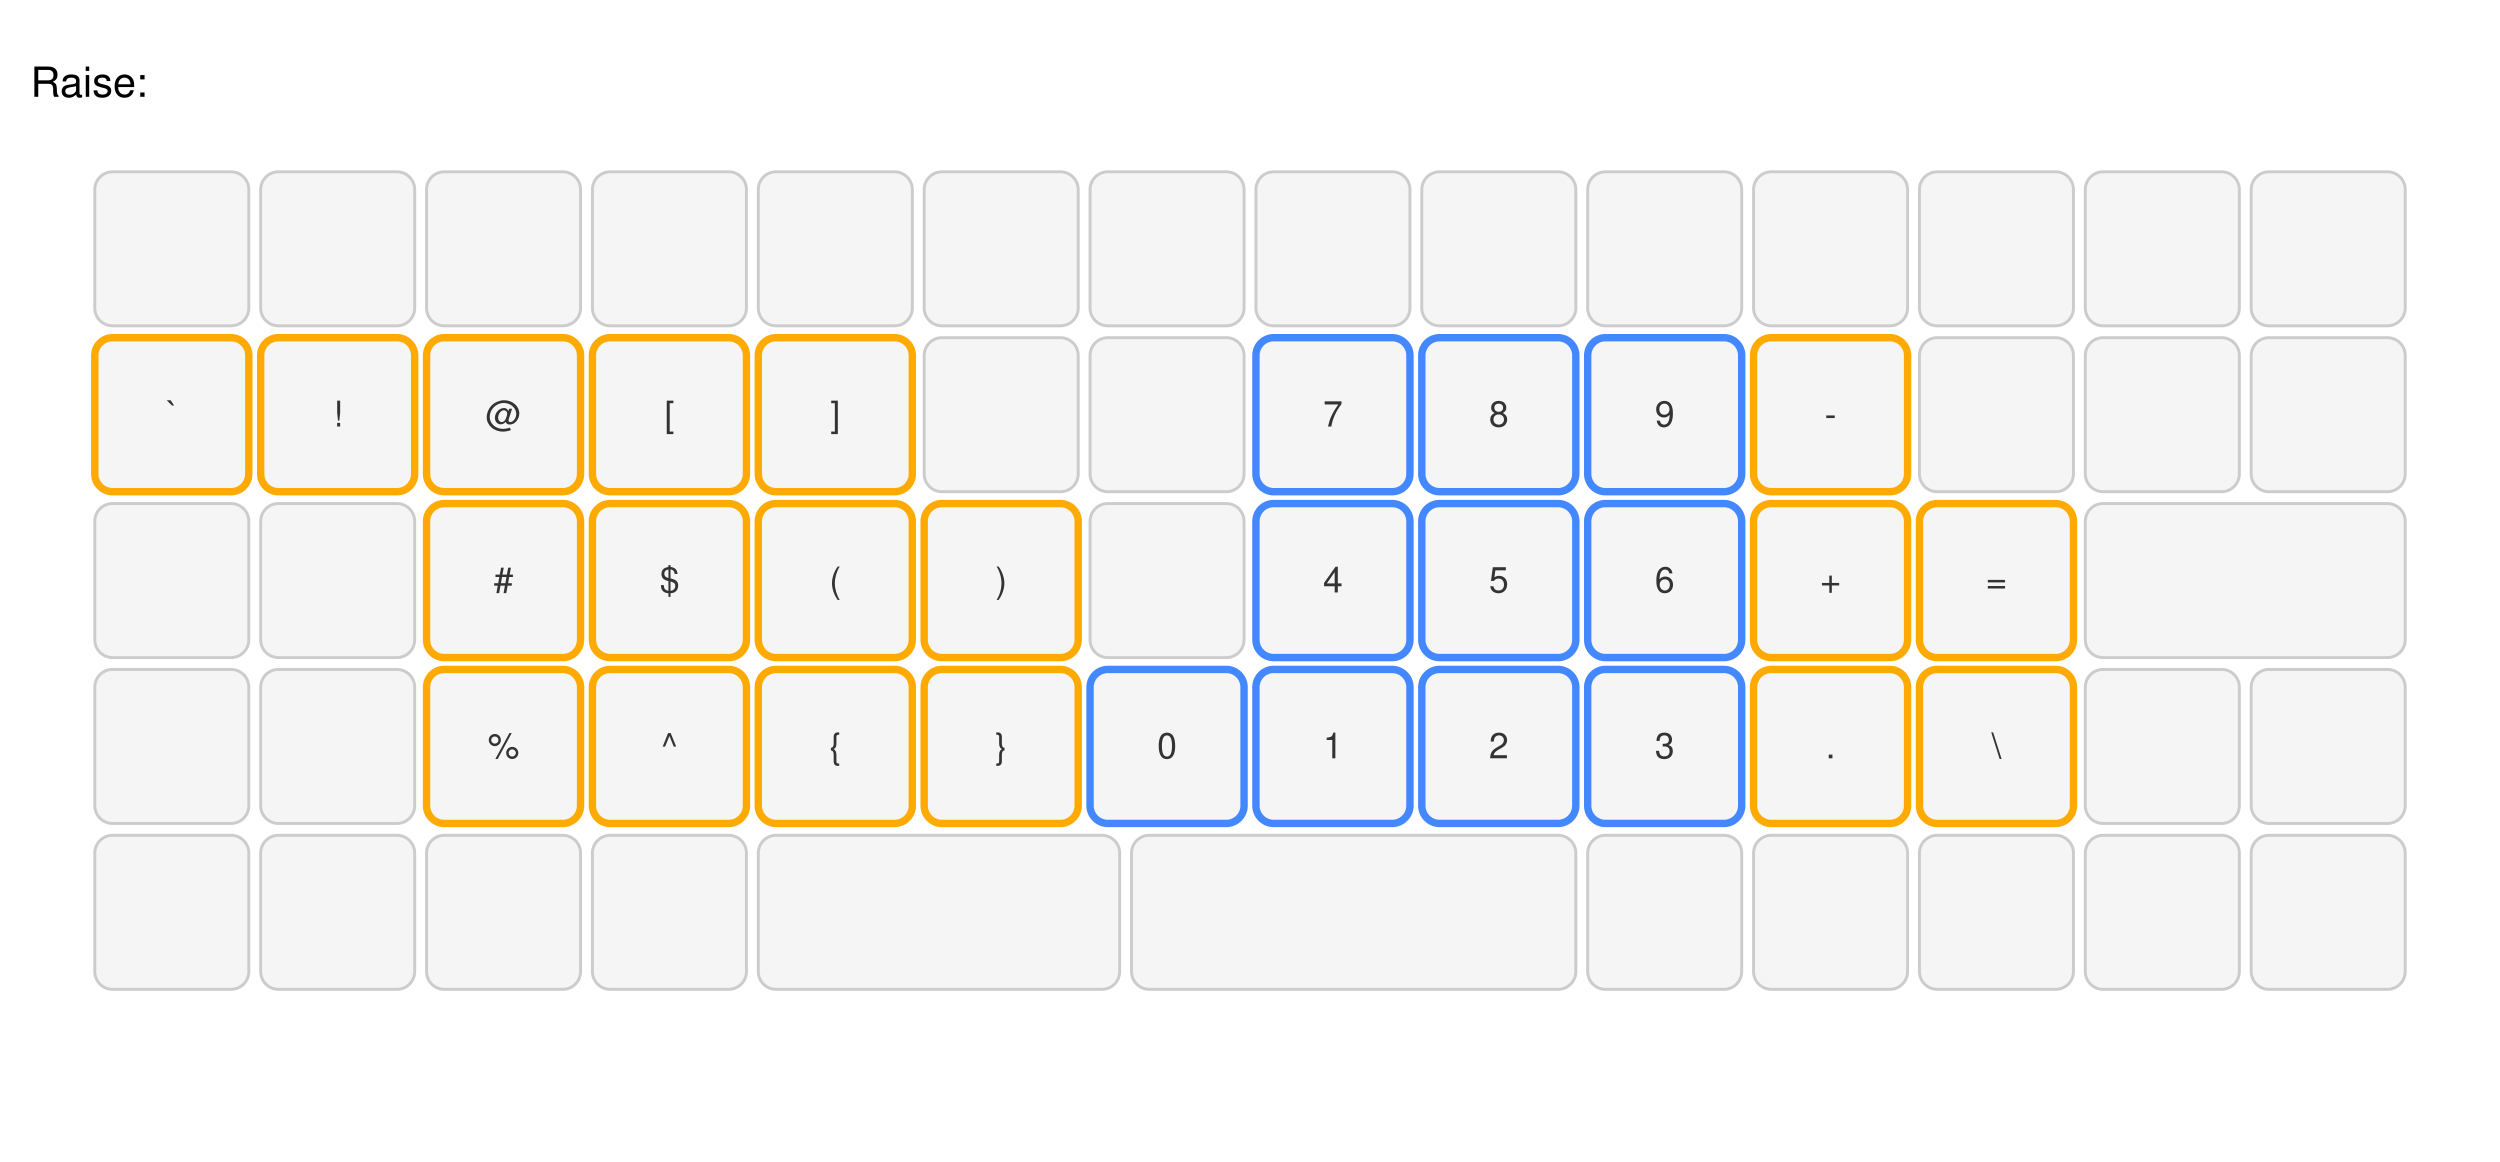
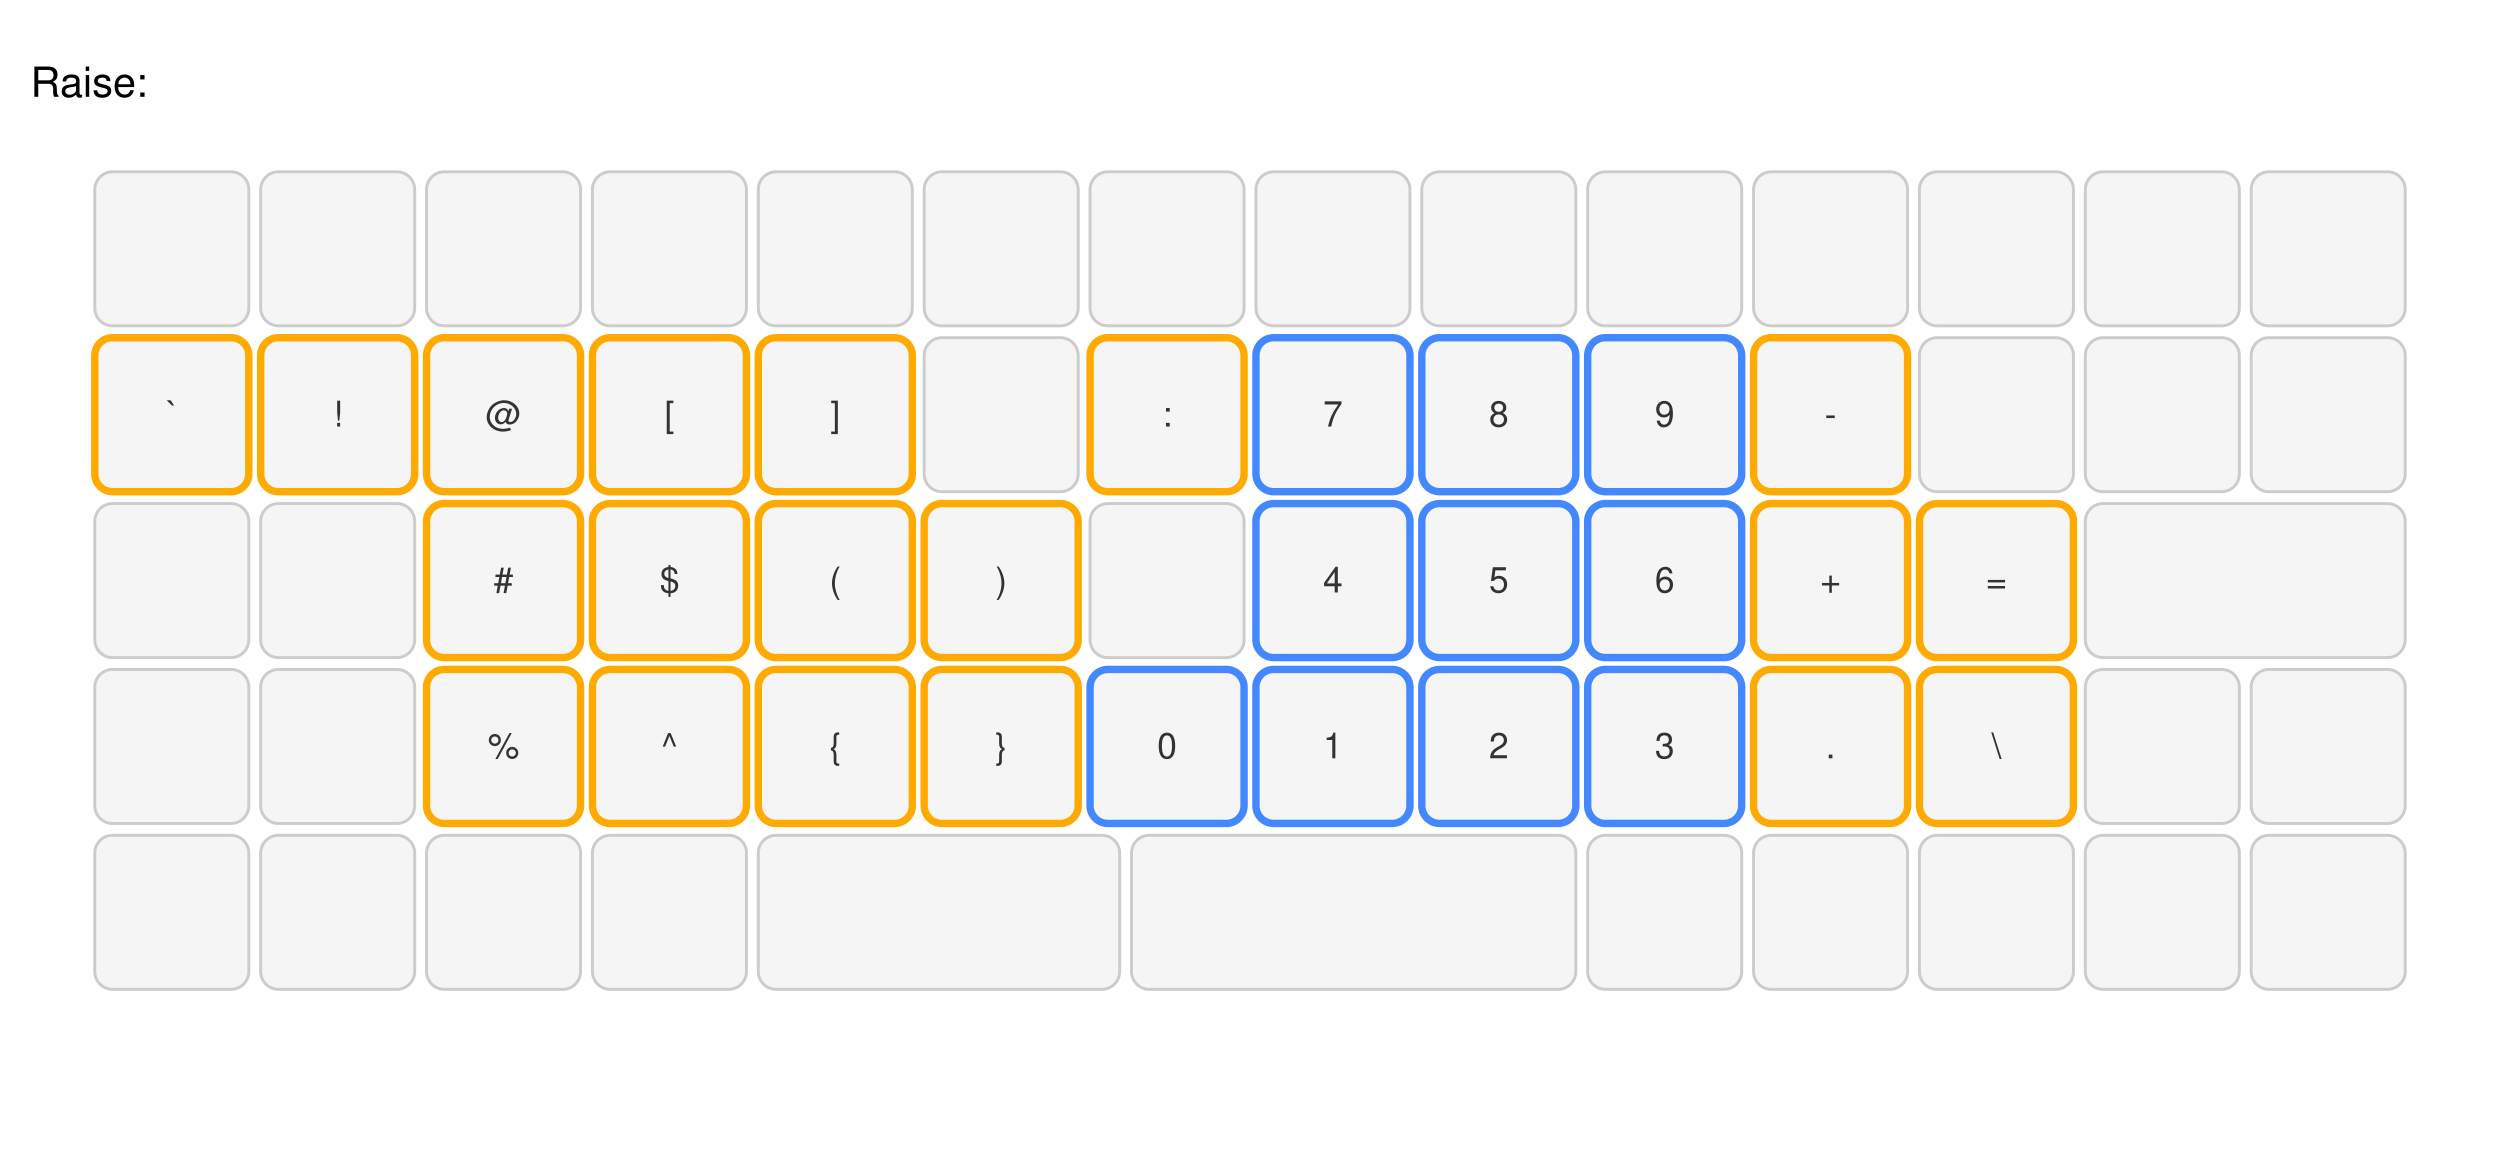
<svg xmlns="http://www.w3.org/2000/svg" width="844" height="392" viewBox="0 0 844 392" class="keymap">
  <style>svg {
  font-family: -apple-system, BlinkMacSystemFont, "SF Pro Text", "Helvetica Neue", Helvetica, Arial, sans-serif;
  font-size: 14px;
  font-kerning: normal;
  text-rendering: optimizeLegibility;
}
text { text-anchor: middle; dominant-baseline: middle; }
rect.key { fill: #f5f5f5; stroke: #cccccc; }
rect.held { fill: #a8d8ea; }
text.tap { font-size: 12px; fill: #333333; }
text.hold { font-size: 10px; fill: #666666; }
/* RGB layer indicator borders */
.rgb-magenta &gt; rect { stroke: #ff00ff; stroke-width: 2.5; }
.rgb-blue &gt; rect { stroke: #4488ff; stroke-width: 2.5; }
.rgb-yellow &gt; rect { stroke: #ffaa00; stroke-width: 2.5; }
.rgb-cyan &gt; rect { stroke: #00dddd; stroke-width: 2.5; }
.rgb-green &gt; rect { stroke: #44dd44; stroke-width: 2.5; }
.rgb-green-dark &gt; rect { stroke: #228822; stroke-width: 2.5; }
.rgb-red &gt; rect { stroke: #ff4444; stroke-width: 2.5; }
.rgb-orange &gt; rect { stroke: #ff8000; stroke-width: 2.5; }
</style>
  <g transform="translate(30, 0)" class="layer-Raise">
    <text x="0" y="28" class="label" id="Raise">Raise:</text>
    <g transform="translate(0, 56)">
      <g transform="translate(28, 28)" class="key keypos-0">
        <rect rx="6" ry="6" x="-26" y="-26" width="52" height="52" class="key" />
      </g>
      <g transform="translate(84, 28)" class="key keypos-1">
        <rect rx="6" ry="6" x="-26" y="-26" width="52" height="52" class="key" />
      </g>
      <g transform="translate(140, 28)" class="key keypos-2">
        <rect rx="6" ry="6" x="-26" y="-26" width="52" height="52" class="key" />
      </g>
      <g transform="translate(196, 28)" class="key keypos-3">
        <rect rx="6" ry="6" x="-26" y="-26" width="52" height="52" class="key" />
      </g>
      <g transform="translate(252, 28)" class="key keypos-4">
        <rect rx="6" ry="6" x="-26" y="-26" width="52" height="52" class="key" />
      </g>
      <g transform="translate(308, 28)" class="key keypos-5">
        <rect rx="6" ry="6" x="-26" y="-26" width="52" height="52" class="key" />
      </g>
      <g transform="translate(364, 28)" class="key keypos-6">
        <rect rx="6" ry="6" x="-26" y="-26" width="52" height="52" class="key" />
      </g>
      <g transform="translate(420, 28)" class="key keypos-7">
        <rect rx="6" ry="6" x="-26" y="-26" width="52" height="52" class="key" />
      </g>
      <g transform="translate(476, 28)" class="key keypos-8">
        <rect rx="6" ry="6" x="-26" y="-26" width="52" height="52" class="key" />
      </g>
      <g transform="translate(532, 28)" class="key keypos-9">
        <rect rx="6" ry="6" x="-26" y="-26" width="52" height="52" class="key" />
      </g>
      <g transform="translate(588, 28)" class="key keypos-10">
        <rect rx="6" ry="6" x="-26" y="-26" width="52" height="52" class="key" />
      </g>
      <g transform="translate(644, 28)" class="key keypos-11">
        <rect rx="6" ry="6" x="-26" y="-26" width="52" height="52" class="key" />
      </g>
      <g transform="translate(700, 28)" class="key keypos-12">
        <rect rx="6" ry="6" x="-26" y="-26" width="52" height="52" class="key" />
      </g>
      <g transform="translate(756, 28)" class="key keypos-13">
        <rect rx="6" ry="6" x="-26" y="-26" width="52" height="52" class="key" />
      </g>
      <g transform="translate(28, 84)" class="key rgb-yellow keypos-14">
        <rect rx="6" ry="6" x="-26" y="-26" width="52" height="52" class="key rgb-yellow" />
        <text x="0" y="0" class="key rgb-yellow tap">`</text>
      </g>
      <g transform="translate(84, 84)" class="key rgb-yellow keypos-15">
        <rect rx="6" ry="6" x="-26" y="-26" width="52" height="52" class="key rgb-yellow" />
        <text x="0" y="0" class="key rgb-yellow tap">!</text>
      </g>
      <g transform="translate(140, 84)" class="key rgb-yellow keypos-16">
        <rect rx="6" ry="6" x="-26" y="-26" width="52" height="52" class="key rgb-yellow" />
        <text x="0" y="0" class="key rgb-yellow tap">@</text>
      </g>
      <g transform="translate(196, 84)" class="key rgb-yellow keypos-17">
        <rect rx="6" ry="6" x="-26" y="-26" width="52" height="52" class="key rgb-yellow" />
        <text x="0" y="0" class="key rgb-yellow tap">[</text>
      </g>
      <g transform="translate(252, 84)" class="key rgb-yellow keypos-18">
        <rect rx="6" ry="6" x="-26" y="-26" width="52" height="52" class="key rgb-yellow" />
        <text x="0" y="0" class="key rgb-yellow tap">]</text>
      </g>
      <g transform="translate(308, 84)" class="key keypos-19">
        <rect rx="6" ry="6" x="-26" y="-26" width="52" height="52" class="key" />
      </g>
-       <g transform="translate(364, 84)" class="key keypos-20">
-         <rect rx="6" ry="6" x="-26" y="-26" width="52" height="52" class="key" />
+       <g transform="translate(364, 84)" class="key rgb-yellow keypos-20">
+         <rect rx="6" ry="6" x="-26" y="-26" width="52" height="52" class="key rgb-yellow" />
+         <text x="0" y="0" class="key rgb-yellow tap">:</text>
      </g>
      <g transform="translate(420, 84)" class="key rgb-blue keypos-21">
        <rect rx="6" ry="6" x="-26" y="-26" width="52" height="52" class="key rgb-blue" />
        <text x="0" y="0" class="key rgb-blue tap">7</text>
      </g>
      <g transform="translate(476, 84)" class="key rgb-blue keypos-22">
        <rect rx="6" ry="6" x="-26" y="-26" width="52" height="52" class="key rgb-blue" />
        <text x="0" y="0" class="key rgb-blue tap">8</text>
      </g>
      <g transform="translate(532, 84)" class="key rgb-blue keypos-23">
        <rect rx="6" ry="6" x="-26" y="-26" width="52" height="52" class="key rgb-blue" />
        <text x="0" y="0" class="key rgb-blue tap">9</text>
      </g>
      <g transform="translate(588, 84)" class="key rgb-yellow keypos-24">
        <rect rx="6" ry="6" x="-26" y="-26" width="52" height="52" class="key rgb-yellow" />
        <text x="0" y="0" class="key rgb-yellow tap">-</text>
      </g>
      <g transform="translate(644, 84)" class="key keypos-25">
        <rect rx="6" ry="6" x="-26" y="-26" width="52" height="52" class="key" />
      </g>
      <g transform="translate(700, 84)" class="key keypos-26">
        <rect rx="6" ry="6" x="-26" y="-26" width="52" height="52" class="key" />
      </g>
      <g transform="translate(756, 84)" class="key keypos-27">
        <rect rx="6" ry="6" x="-26" y="-26" width="52" height="52" class="key" />
      </g>
      <g transform="translate(28, 140)" class="key keypos-28">
        <rect rx="6" ry="6" x="-26" y="-26" width="52" height="52" class="key" />
      </g>
      <g transform="translate(84, 140)" class="key keypos-29">
        <rect rx="6" ry="6" x="-26" y="-26" width="52" height="52" class="key" />
      </g>
      <g transform="translate(140, 140)" class="key rgb-yellow keypos-30">
        <rect rx="6" ry="6" x="-26" y="-26" width="52" height="52" class="key rgb-yellow" />
        <text x="0" y="0" class="key rgb-yellow tap">#</text>
      </g>
      <g transform="translate(196, 140)" class="key rgb-yellow keypos-31">
        <rect rx="6" ry="6" x="-26" y="-26" width="52" height="52" class="key rgb-yellow" />
        <text x="0" y="0" class="key rgb-yellow tap">$</text>
      </g>
      <g transform="translate(252, 140)" class="key rgb-yellow keypos-32">
        <rect rx="6" ry="6" x="-26" y="-26" width="52" height="52" class="key rgb-yellow" />
        <text x="0" y="0" class="key rgb-yellow tap">(</text>
      </g>
      <g transform="translate(308, 140)" class="key rgb-yellow keypos-33">
        <rect rx="6" ry="6" x="-26" y="-26" width="52" height="52" class="key rgb-yellow" />
        <text x="0" y="0" class="key rgb-yellow tap">)</text>
      </g>
      <g transform="translate(364, 140)" class="key keypos-34">
        <rect rx="6" ry="6" x="-26" y="-26" width="52" height="52" class="key" />
      </g>
      <g transform="translate(420, 140)" class="key rgb-blue keypos-35">
        <rect rx="6" ry="6" x="-26" y="-26" width="52" height="52" class="key rgb-blue" />
        <text x="0" y="0" class="key rgb-blue tap">4</text>
      </g>
      <g transform="translate(476, 140)" class="key rgb-blue keypos-36">
        <rect rx="6" ry="6" x="-26" y="-26" width="52" height="52" class="key rgb-blue" />
        <text x="0" y="0" class="key rgb-blue tap">5</text>
      </g>
      <g transform="translate(532, 140)" class="key rgb-blue keypos-37">
        <rect rx="6" ry="6" x="-26" y="-26" width="52" height="52" class="key rgb-blue" />
        <text x="0" y="0" class="key rgb-blue tap">6</text>
      </g>
      <g transform="translate(588, 140)" class="key rgb-yellow keypos-38">
        <rect rx="6" ry="6" x="-26" y="-26" width="52" height="52" class="key rgb-yellow" />
        <text x="0" y="0" class="key rgb-yellow tap">+</text>
      </g>
      <g transform="translate(644, 140)" class="key rgb-yellow keypos-39">
        <rect rx="6" ry="6" x="-26" y="-26" width="52" height="52" class="key rgb-yellow" />
        <text x="0" y="0" class="key rgb-yellow tap">=</text>
      </g>
      <g transform="translate(728, 140)" class="key keypos-40">
        <rect rx="6" ry="6" x="-54" y="-26" width="108" height="52" class="key" />
      </g>
      <g transform="translate(28, 196)" class="key keypos-41">
        <rect rx="6" ry="6" x="-26" y="-26" width="52" height="52" class="key" />
      </g>
      <g transform="translate(84, 196)" class="key keypos-42">
        <rect rx="6" ry="6" x="-26" y="-26" width="52" height="52" class="key" />
      </g>
      <g transform="translate(140, 196)" class="key rgb-yellow keypos-43">
        <rect rx="6" ry="6" x="-26" y="-26" width="52" height="52" class="key rgb-yellow" />
        <text x="0" y="0" class="key rgb-yellow tap">%</text>
      </g>
      <g transform="translate(196, 196)" class="key rgb-yellow keypos-44">
        <rect rx="6" ry="6" x="-26" y="-26" width="52" height="52" class="key rgb-yellow" />
        <text x="0" y="0" class="key rgb-yellow tap">^</text>
      </g>
      <g transform="translate(252, 196)" class="key rgb-yellow keypos-45">
        <rect rx="6" ry="6" x="-26" y="-26" width="52" height="52" class="key rgb-yellow" />
        <text x="0" y="0" class="key rgb-yellow tap">{</text>
      </g>
      <g transform="translate(308, 196)" class="key rgb-yellow keypos-46">
        <rect rx="6" ry="6" x="-26" y="-26" width="52" height="52" class="key rgb-yellow" />
        <text x="0" y="0" class="key rgb-yellow tap">}</text>
      </g>
      <g transform="translate(364, 196)" class="key rgb-blue keypos-47">
        <rect rx="6" ry="6" x="-26" y="-26" width="52" height="52" class="key rgb-blue" />
        <text x="0" y="0" class="key rgb-blue tap">0</text>
      </g>
      <g transform="translate(420, 196)" class="key rgb-blue keypos-48">
        <rect rx="6" ry="6" x="-26" y="-26" width="52" height="52" class="key rgb-blue" />
        <text x="0" y="0" class="key rgb-blue tap">1</text>
      </g>
      <g transform="translate(476, 196)" class="key rgb-blue keypos-49">
        <rect rx="6" ry="6" x="-26" y="-26" width="52" height="52" class="key rgb-blue" />
        <text x="0" y="0" class="key rgb-blue tap">2</text>
      </g>
      <g transform="translate(532, 196)" class="key rgb-blue keypos-50">
        <rect rx="6" ry="6" x="-26" y="-26" width="52" height="52" class="key rgb-blue" />
        <text x="0" y="0" class="key rgb-blue tap">3</text>
      </g>
      <g transform="translate(588, 196)" class="key rgb-yellow keypos-51">
        <rect rx="6" ry="6" x="-26" y="-26" width="52" height="52" class="key rgb-yellow" />
        <text x="0" y="0" class="key rgb-yellow tap">.</text>
      </g>
      <g transform="translate(644, 196)" class="key rgb-yellow keypos-52">
        <rect rx="6" ry="6" x="-26" y="-26" width="52" height="52" class="key rgb-yellow" />
        <text x="0" y="0" class="key rgb-yellow tap">\</text>
      </g>
      <g transform="translate(700, 196)" class="key keypos-53">
        <rect rx="6" ry="6" x="-26" y="-26" width="52" height="52" class="key" />
      </g>
      <g transform="translate(756, 196)" class="key keypos-54">
        <rect rx="6" ry="6" x="-26" y="-26" width="52" height="52" class="key" />
      </g>
      <g transform="translate(28, 252)" class="key keypos-55">
        <rect rx="6" ry="6" x="-26" y="-26" width="52" height="52" class="key" />
      </g>
      <g transform="translate(84, 252)" class="key keypos-56">
        <rect rx="6" ry="6" x="-26" y="-26" width="52" height="52" class="key" />
      </g>
      <g transform="translate(140, 252)" class="key keypos-57">
        <rect rx="6" ry="6" x="-26" y="-26" width="52" height="52" class="key" />
      </g>
      <g transform="translate(196, 252)" class="key keypos-58">
        <rect rx="6" ry="6" x="-26" y="-26" width="52" height="52" class="key" />
      </g>
      <g transform="translate(287, 252)" class="key keypos-59">
        <rect rx="6" ry="6" x="-61" y="-26" width="122" height="52" class="key" />
      </g>
      <g transform="translate(427, 252)" class="key keypos-60">
        <rect rx="6" ry="6" x="-75" y="-26" width="150" height="52" class="key" />
      </g>
      <g transform="translate(532, 252)" class="key keypos-61">
        <rect rx="6" ry="6" x="-26" y="-26" width="52" height="52" class="key" />
      </g>
      <g transform="translate(588, 252)" class="key keypos-62">
        <rect rx="6" ry="6" x="-26" y="-26" width="52" height="52" class="key" />
      </g>
      <g transform="translate(644, 252)" class="key keypos-63">
        <rect rx="6" ry="6" x="-26" y="-26" width="52" height="52" class="key" />
      </g>
      <g transform="translate(700, 252)" class="key keypos-64">
        <rect rx="6" ry="6" x="-26" y="-26" width="52" height="52" class="key" />
      </g>
      <g transform="translate(756, 252)" class="key keypos-65">
        <rect rx="6" ry="6" x="-26" y="-26" width="52" height="52" class="key" />
      </g>
    </g>
  </g>
</svg>
